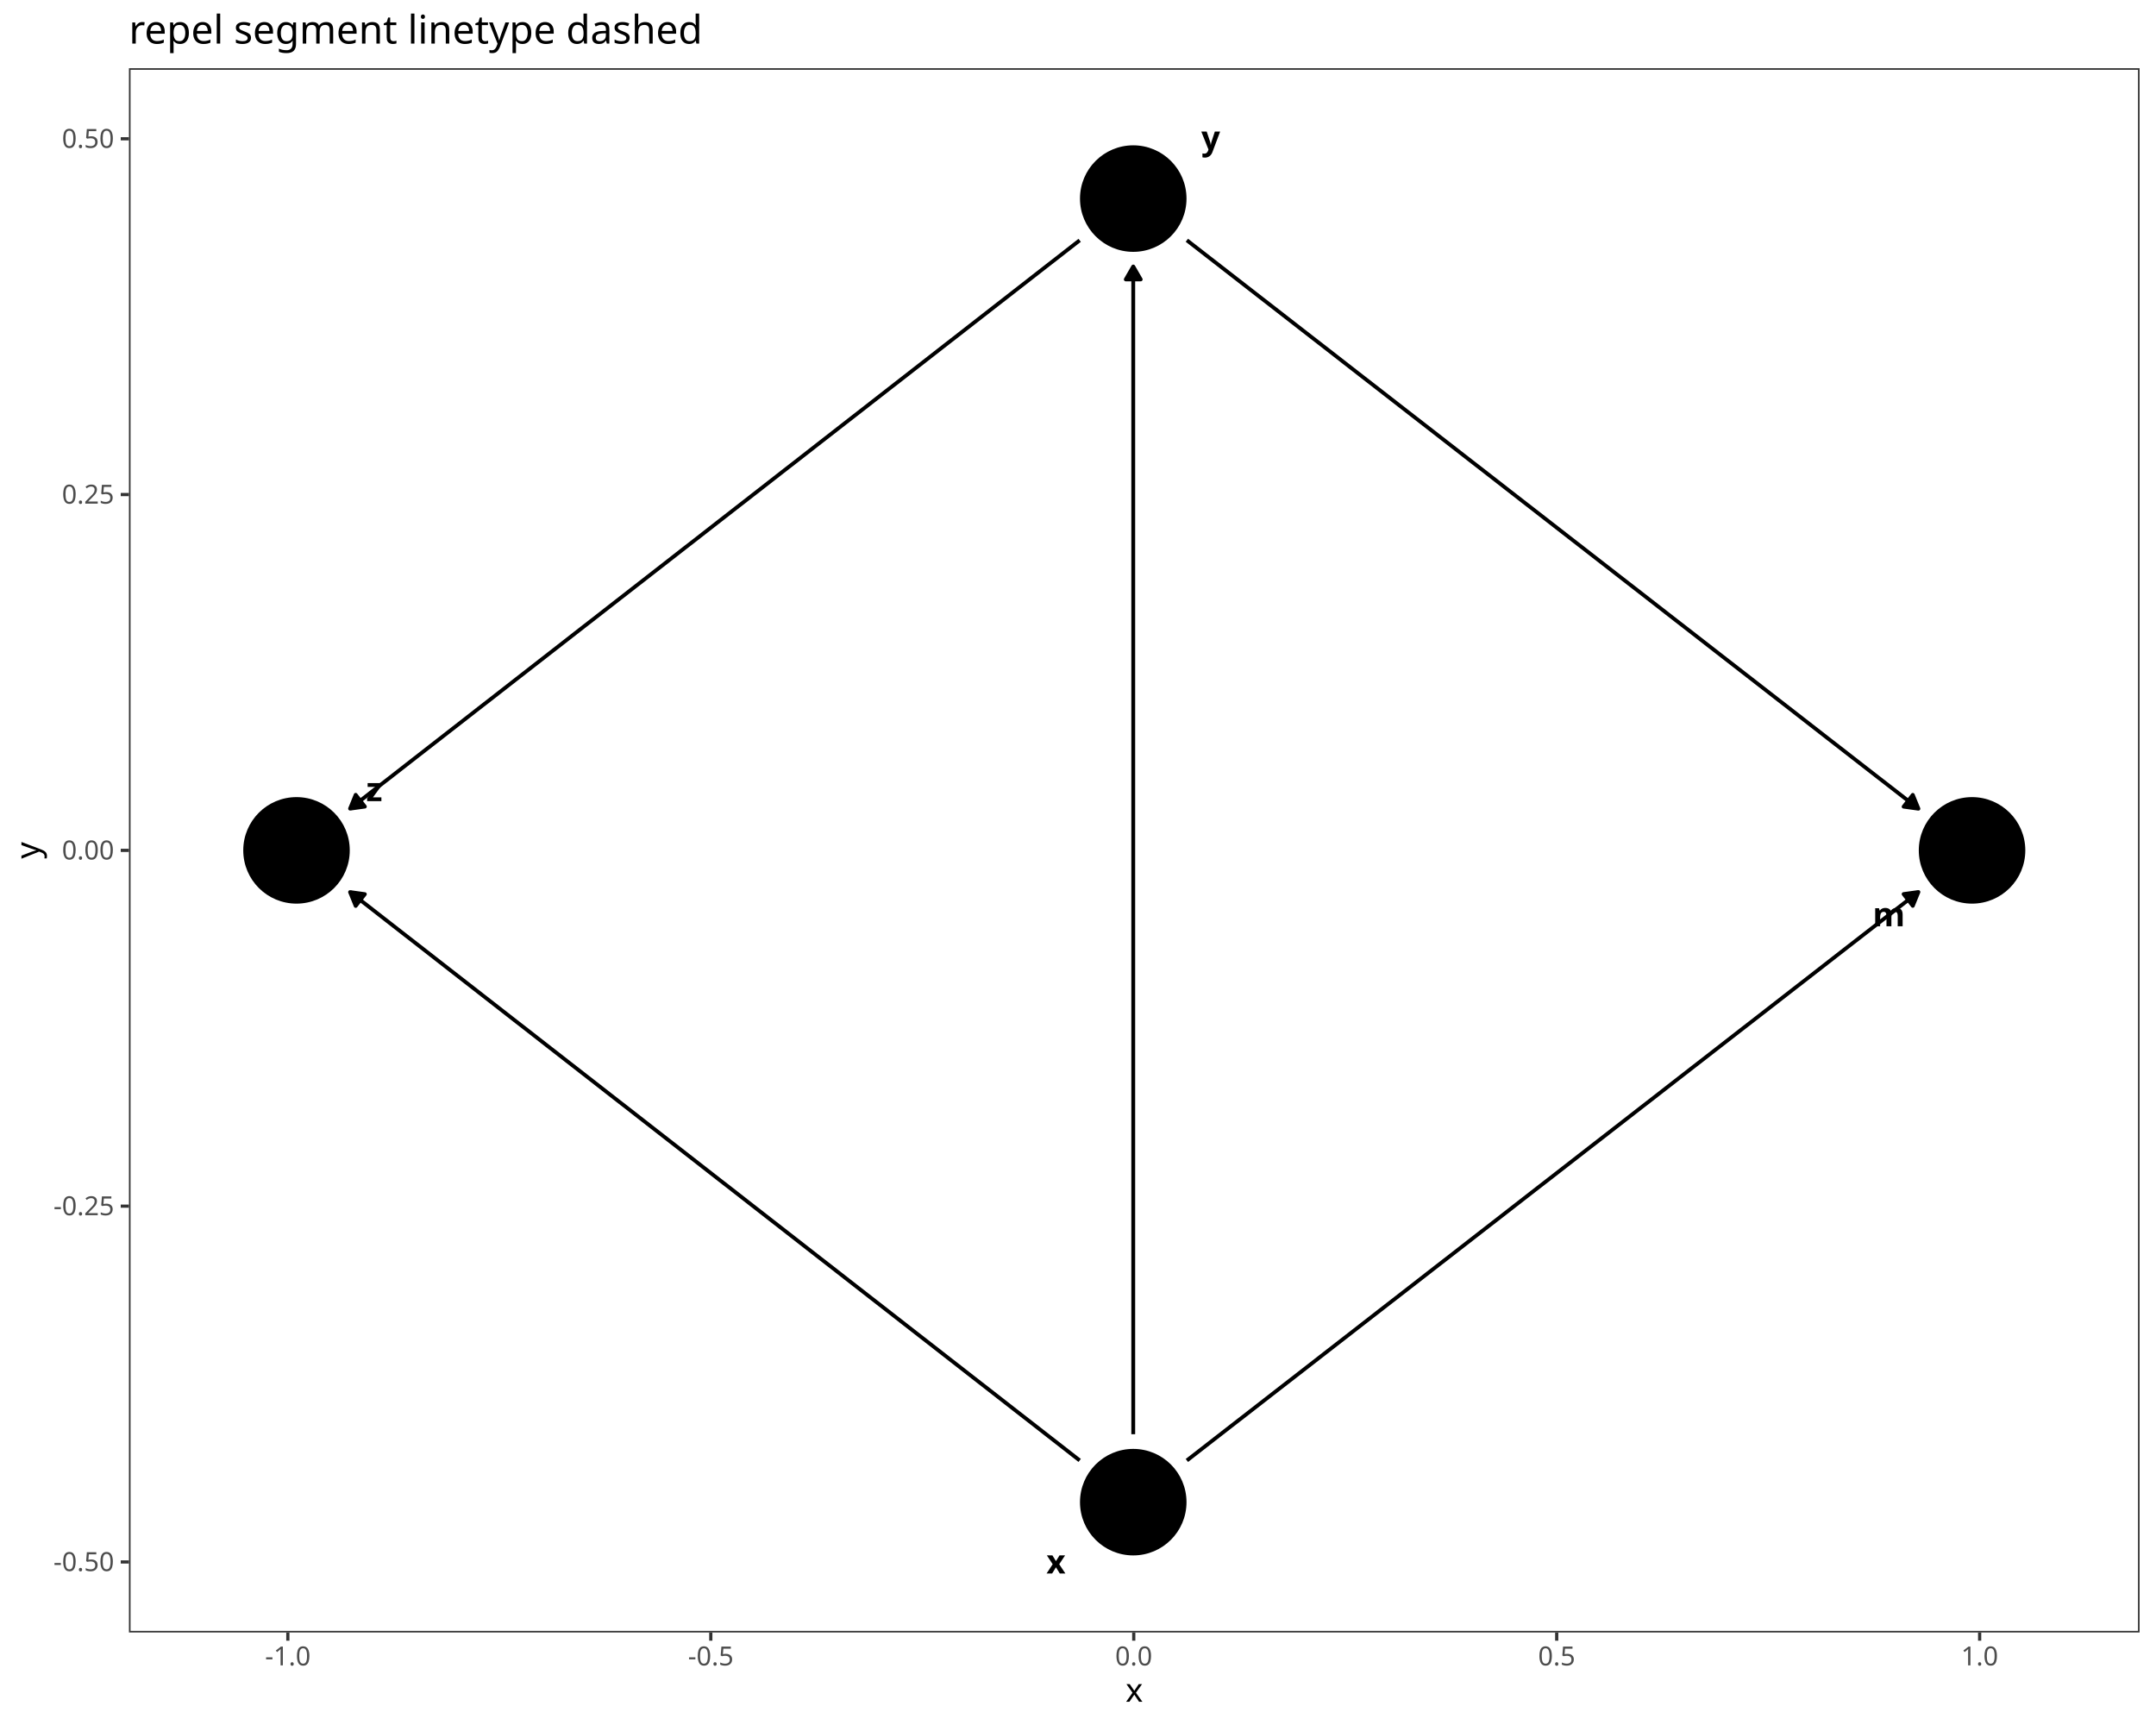
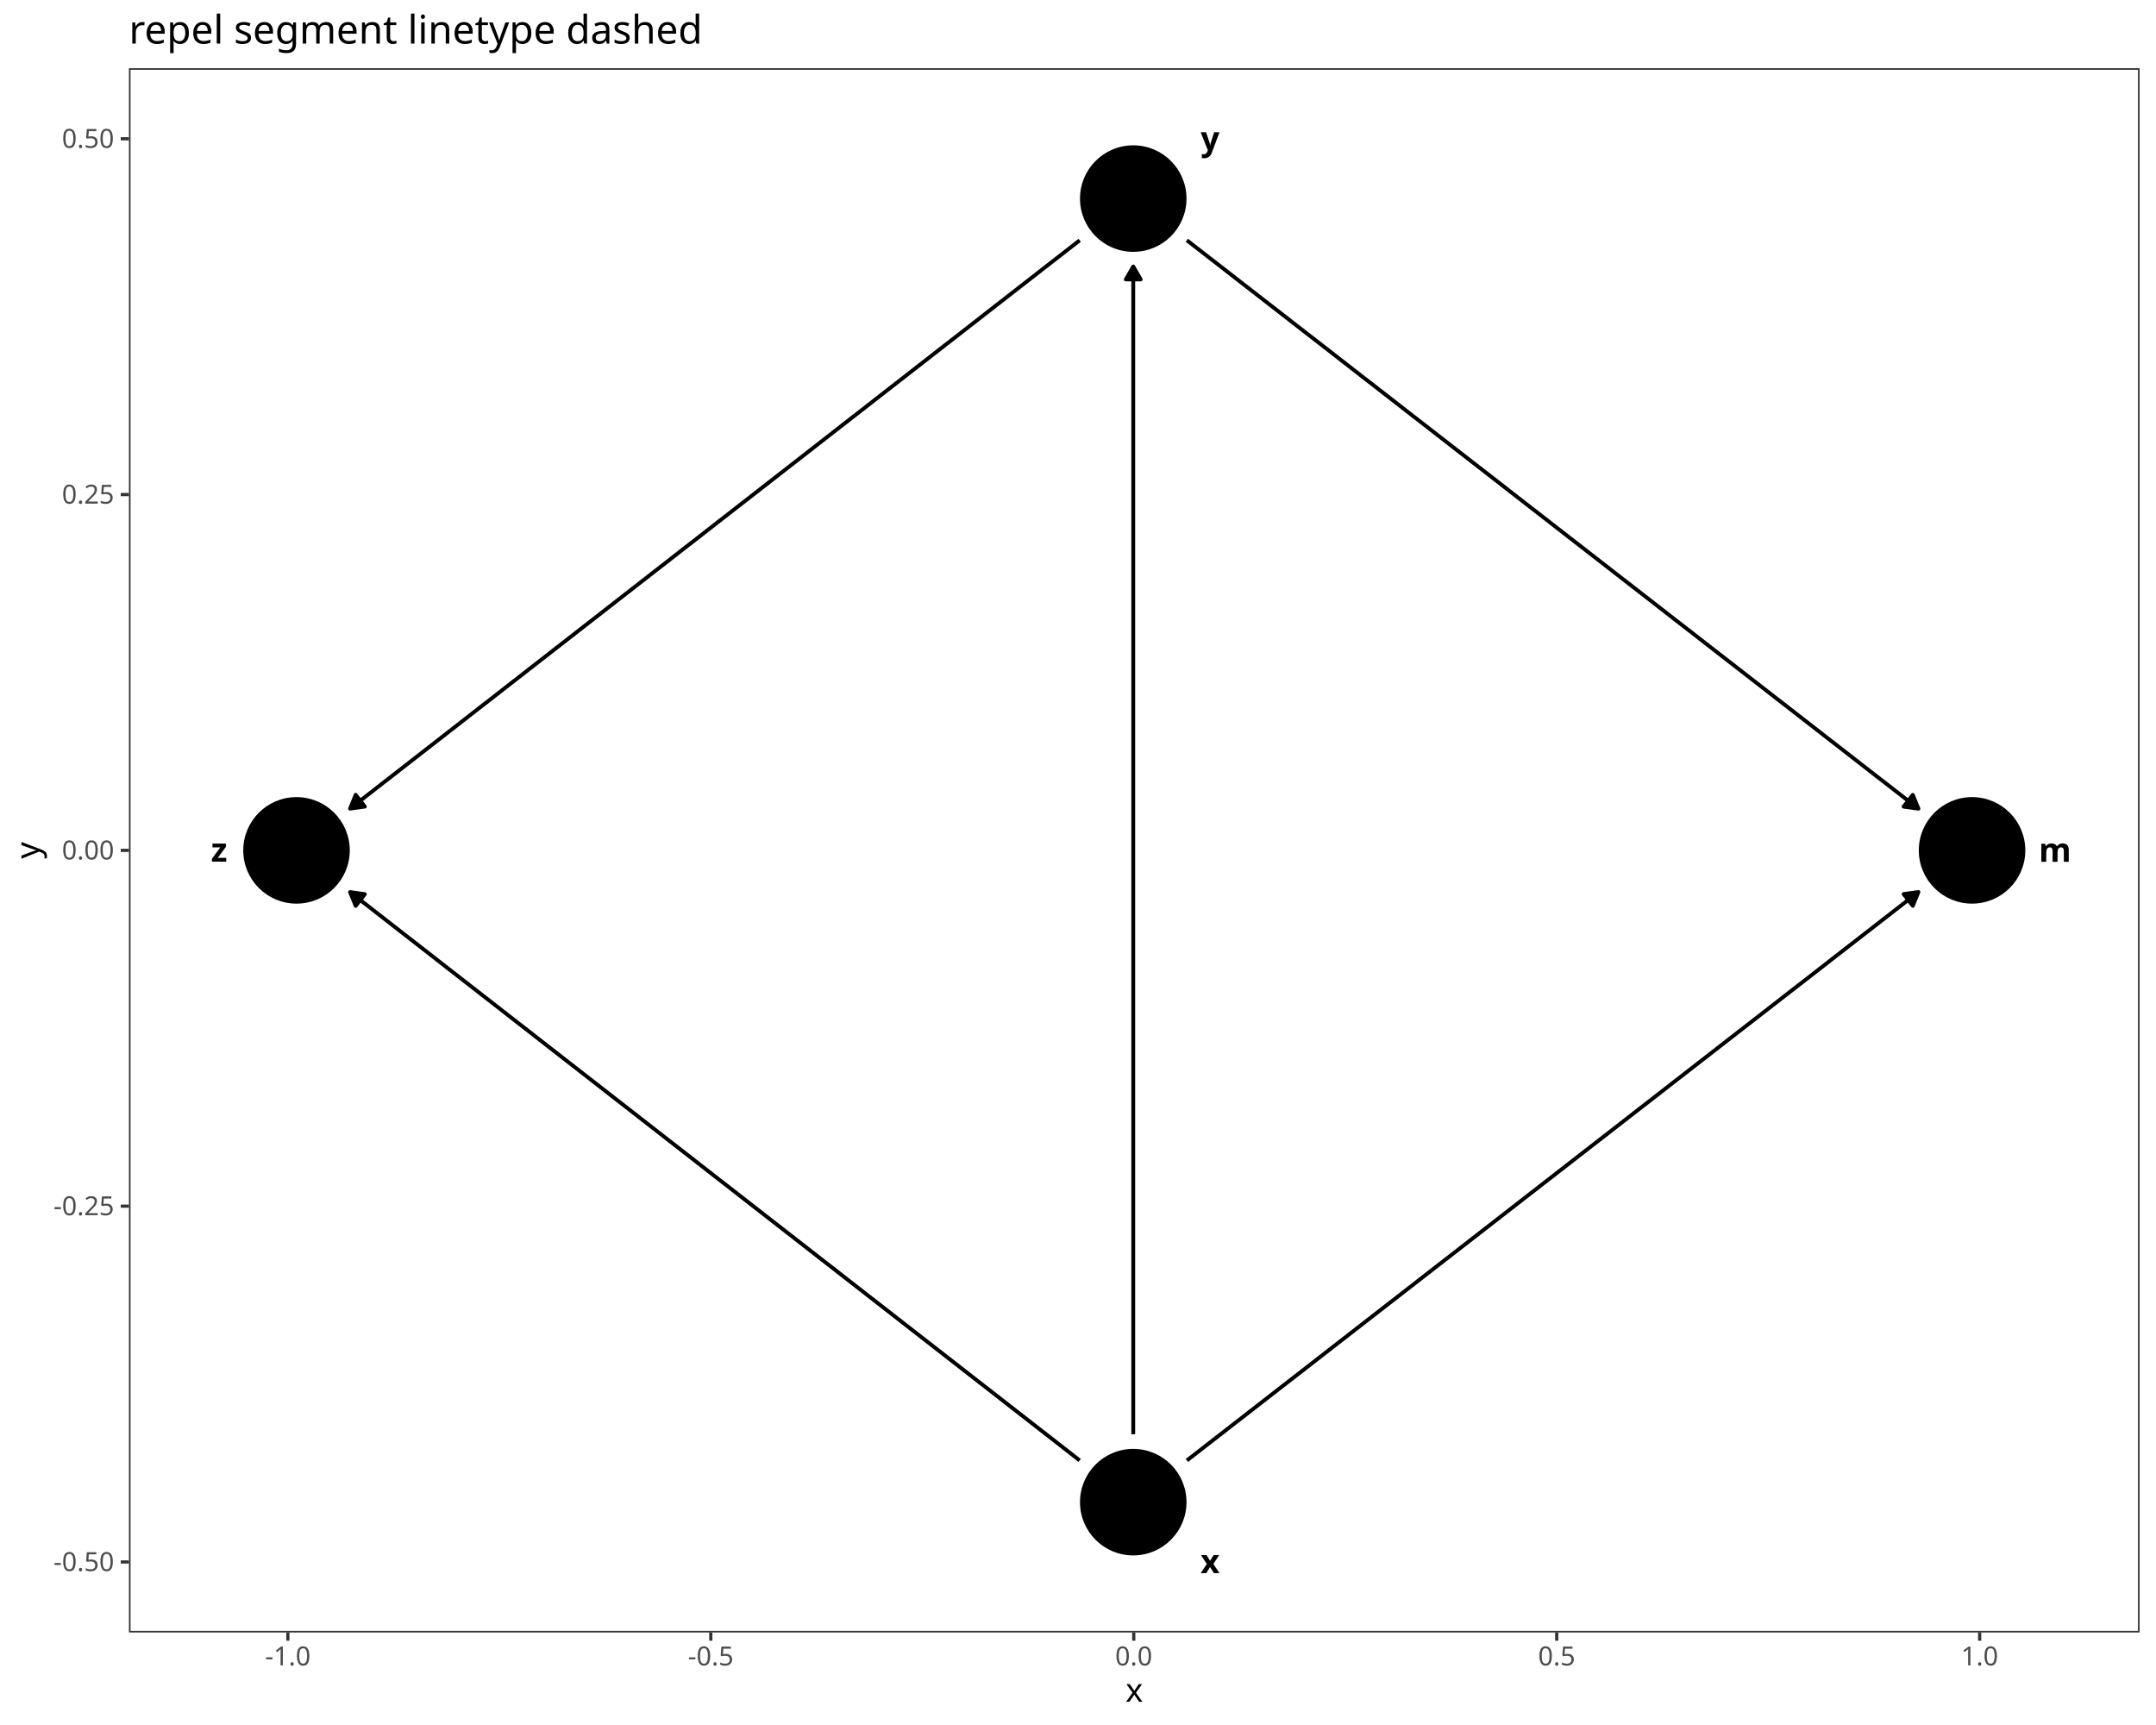
<svg xmlns="http://www.w3.org/2000/svg" class="svglite" data-engine-version="2.0" width="720.00pt" height="576.00pt" viewBox="0 0 720.00 576.00">
  <defs>
    <style type="text/css">
    .svglite line, .svglite polyline, .svglite polygon, .svglite path, .svglite rect, .svglite circle {
      fill: none;
      stroke: #000000;
      stroke-linecap: round;
      stroke-linejoin: round;
      stroke-miterlimit: 10.00;
    }
  </style>
  </defs>
  <rect width="100%" height="100%" style="stroke: none; fill: #FFFFFF;" />
  <defs>
    <clipPath id="cpMC4wMHw3MjAuMDB8MC4wMHw1NzYuMDA=">
      <rect x="0.00" y="0.00" width="720.00" height="576.00" />
    </clipPath>
  </defs>
  <g clip-path="url(#cpMC4wMHw3MjAuMDB8MC4wMHw1NzYuMDA=)">
    <rect x="0.00" y="0.00" width="720.00" height="576.00" style="stroke-width: 1.07; stroke: #FFFFFF; fill: #FFFFFF;" />
  </g>
  <defs>
    <clipPath id="cpNDMuMDZ8NzE0LjUyfDIyLjc4fDU0NS4xMQ==">
      <rect x="43.06" y="22.78" width="671.46" height="522.33" />
    </clipPath>
  </defs>
  <g clip-path="url(#cpNDMuMDZ8NzE0LjUyfDIyLjc4fDU0NS4xMQ==)">
    <rect x="43.06" y="22.78" width="671.46" height="522.33" style="stroke-width: 1.07; stroke: none; fill: #FFFFFF;" />
    <polyline points="396.36,487.67 398.25,486.20 401.08,484.00 403.91,481.80 406.74,479.60 409.57,477.40 412.40,475.20 415.23,473.01 418.06,470.81 420.89,468.61 423.72,466.41 426.55,464.21 429.38,462.01 432.21,459.82 435.04,457.62 437.87,455.42 440.70,453.22 443.53,451.02 446.36,448.82 449.18,446.63 452.01,444.43 454.84,442.23 457.67,440.03 460.50,437.83 463.33,435.63 466.16,433.44 468.99,431.24 471.82,429.04 474.65,426.84 477.48,424.64 480.31,422.44 483.14,420.25 485.97,418.05 488.80,415.85 491.63,413.65 494.46,411.45 497.29,409.25 500.12,407.06 502.94,404.86 505.77,402.66 508.60,400.46 511.43,398.26 514.26,396.06 517.09,393.87 519.92,391.67 522.75,389.47 525.58,387.27 528.41,385.07 531.24,382.87 534.07,380.68 536.90,378.48 539.73,376.28 542.56,374.08 545.39,371.88 548.22,369.68 551.05,367.49 553.88,365.29 556.70,363.09 559.53,360.89 562.36,358.69 565.19,356.49 568.02,354.30 570.85,352.10 573.68,349.90 576.51,347.70 579.34,345.50 582.17,343.30 585.00,341.11 587.83,338.91 590.66,336.71 593.49,334.51 596.32,332.31 599.15,330.11 601.98,327.92 604.81,325.72 607.64,323.52 610.46,321.32 613.29,319.12 616.12,316.92 618.95,314.72 621.78,312.53 624.61,310.33 627.44,308.13 630.27,305.93 633.10,303.73 635.93,301.53 638.76,299.34 640.66,297.86 " style="stroke-width: 1.28; stroke-linecap: butt;" />
    <polygon points="638.78,302.47 640.66,297.86 635.72,298.54 " style="stroke-width: 1.28; stroke-linecap: butt; fill: #000000;" />
    <polyline points="378.45,478.91 378.45,475.20 378.45,470.81 378.45,466.41 378.45,462.01 378.45,457.62 378.45,453.22 378.45,448.82 378.45,444.43 378.45,440.03 378.45,435.63 378.45,431.24 378.45,426.84 378.45,422.44 378.45,418.05 378.45,413.65 378.45,409.25 378.45,404.86 378.45,400.46 378.45,396.06 378.45,391.67 378.45,387.27 378.45,382.87 378.45,378.48 378.45,374.08 378.45,369.68 378.45,365.29 378.45,360.89 378.45,356.49 378.45,352.10 378.45,347.70 378.45,343.30 378.45,338.91 378.45,334.51 378.45,330.11 378.45,325.72 378.45,321.32 378.45,316.92 378.45,312.53 378.45,308.13 378.45,303.73 378.45,299.34 378.45,294.94 378.45,290.54 378.45,286.15 378.45,281.75 378.45,277.35 378.45,272.96 378.45,268.56 378.45,264.16 378.45,259.77 378.45,255.37 378.45,250.97 378.45,246.58 378.45,242.18 378.45,237.78 378.45,233.39 378.45,228.99 378.45,224.59 378.45,220.20 378.45,215.80 378.45,211.40 378.45,207.01 378.45,202.61 378.45,198.21 378.45,193.82 378.45,189.42 378.45,185.02 378.45,180.63 378.45,176.23 378.45,171.83 378.45,167.44 378.45,163.04 378.45,158.64 378.45,154.25 378.45,149.85 378.45,145.45 378.45,141.05 378.45,136.66 378.45,132.26 378.45,127.86 378.45,123.47 378.45,119.07 378.45,114.67 378.45,110.28 378.45,105.88 378.45,101.48 378.45,97.09 378.45,92.69 378.45,88.99 " style="stroke-width: 1.28; stroke-linecap: butt;" />
    <polygon points="380.94,93.30 378.45,88.99 375.96,93.30 " style="stroke-width: 1.28; stroke-linecap: butt; fill: #000000;" />
    <polyline points="360.56,487.65 358.69,486.20 355.87,484.00 353.05,481.80 350.22,479.60 347.40,477.40 344.58,475.20 341.76,473.01 338.93,470.81 336.11,468.61 333.29,466.41 330.47,464.21 327.64,462.01 324.82,459.82 322.00,457.62 319.18,455.42 316.35,453.22 313.53,451.02 310.71,448.82 307.89,446.63 305.06,444.43 302.24,442.23 299.42,440.03 296.59,437.83 293.77,435.63 290.95,433.44 288.13,431.24 285.30,429.04 282.48,426.84 279.66,424.64 276.84,422.44 274.01,420.25 271.19,418.05 268.37,415.85 265.55,413.65 262.72,411.45 259.90,409.25 257.08,407.06 254.26,404.86 251.43,402.66 248.61,400.46 245.79,398.26 242.97,396.06 240.14,393.87 237.32,391.67 234.50,389.47 231.68,387.27 228.85,385.07 226.03,382.87 223.21,380.68 220.39,378.48 217.56,376.28 214.74,374.08 211.92,371.88 209.10,369.68 206.27,367.49 203.45,365.29 200.63,363.09 197.81,360.89 194.98,358.69 192.16,356.49 189.34,354.30 186.52,352.10 183.69,349.90 180.87,347.70 178.05,345.50 175.23,343.30 172.40,341.11 169.58,338.91 166.76,336.71 163.94,334.51 161.11,332.31 158.29,330.11 155.47,327.92 152.65,325.72 149.82,323.52 147.00,321.32 144.18,319.12 141.36,316.92 138.53,314.72 135.71,312.53 132.89,310.33 130.07,308.13 127.24,305.93 124.42,303.73 121.60,301.53 118.78,299.34 116.91,297.88 " style="stroke-width: 1.28; stroke-linecap: butt;" />
    <polygon points="121.84,298.57 116.91,297.88 118.78,302.50 " style="stroke-width: 1.28; stroke-linecap: butt; fill: #000000;" />
    <polyline points="396.36,80.22 398.25,81.70 401.08,83.90 403.91,86.10 406.74,88.29 409.57,90.49 412.40,92.69 415.23,94.89 418.06,97.09 420.89,99.29 423.72,101.48 426.55,103.68 429.38,105.88 432.21,108.08 435.04,110.28 437.87,112.48 440.70,114.67 443.53,116.87 446.36,119.07 449.18,121.27 452.01,123.47 454.84,125.67 457.67,127.86 460.50,130.06 463.33,132.26 466.16,134.46 468.99,136.66 471.82,138.86 474.65,141.05 477.48,143.25 480.31,145.45 483.14,147.65 485.97,149.85 488.80,152.05 491.63,154.25 494.46,156.44 497.29,158.64 500.12,160.84 502.94,163.04 505.77,165.24 508.60,167.44 511.43,169.63 514.26,171.83 517.09,174.03 519.92,176.23 522.75,178.43 525.58,180.63 528.41,182.82 531.24,185.02 534.07,187.22 536.90,189.42 539.73,191.62 542.56,193.82 545.39,196.01 548.22,198.21 551.05,200.41 553.88,202.61 556.70,204.81 559.53,207.01 562.36,209.20 565.19,211.40 568.02,213.60 570.85,215.80 573.68,218.00 576.51,220.20 579.34,222.39 582.17,224.59 585.00,226.79 587.83,228.99 590.66,231.19 593.49,233.39 596.32,235.58 599.15,237.78 601.98,239.98 604.81,242.18 607.64,244.38 610.46,246.58 613.29,248.77 616.12,250.97 618.95,253.17 621.78,255.37 624.61,257.57 627.44,259.77 630.27,261.96 633.10,264.16 635.93,266.36 638.76,268.56 640.66,270.03 " style="stroke-width: 1.28; stroke-linecap: butt;" />
    <polygon points="635.72,269.35 640.66,270.03 638.78,265.42 " style="stroke-width: 1.28; stroke-linecap: butt; fill: #000000;" />
    <polyline points="360.56,80.25 358.69,81.70 355.87,83.90 353.05,86.10 350.22,88.29 347.40,90.49 344.58,92.69 341.76,94.89 338.93,97.09 336.11,99.29 333.29,101.48 330.47,103.68 327.64,105.88 324.82,108.08 322.00,110.28 319.18,112.48 316.35,114.67 313.53,116.87 310.71,119.07 307.89,121.27 305.06,123.47 302.24,125.67 299.42,127.86 296.59,130.06 293.77,132.26 290.95,134.46 288.13,136.66 285.30,138.86 282.48,141.05 279.66,143.25 276.84,145.45 274.01,147.65 271.19,149.85 268.37,152.05 265.55,154.25 262.72,156.44 259.90,158.64 257.08,160.84 254.26,163.04 251.43,165.24 248.61,167.44 245.79,169.63 242.97,171.83 240.14,174.03 237.32,176.23 234.50,178.43 231.68,180.63 228.85,182.82 226.03,185.02 223.21,187.22 220.39,189.42 217.56,191.62 214.74,193.82 211.92,196.01 209.10,198.21 206.27,200.41 203.45,202.61 200.63,204.81 197.81,207.01 194.98,209.20 192.16,211.40 189.34,213.60 186.52,215.80 183.69,218.00 180.87,220.20 178.05,222.39 175.23,224.59 172.40,226.79 169.58,228.99 166.76,231.19 163.94,233.39 161.11,235.58 158.29,237.78 155.47,239.98 152.65,242.18 149.82,244.38 147.00,246.58 144.18,248.77 141.36,250.97 138.53,253.17 135.71,255.37 132.89,257.57 130.07,259.77 127.24,261.96 124.42,264.16 121.60,266.36 118.78,268.56 116.91,270.01 " style="stroke-width: 1.28; stroke-linecap: butt;" />
    <polygon points="118.78,265.40 116.91,270.01 121.84,269.33 " style="stroke-width: 1.28; stroke-linecap: butt; fill: #000000;" />
    <circle cx="658.57" cy="283.95" r="17.43" style="stroke-width: 0.71; fill: #000000;" />
    <circle cx="378.45" cy="501.59" r="17.43" style="stroke-width: 0.71; fill: #000000;" />
    <circle cx="378.45" cy="66.31" r="17.43" style="stroke-width: 0.71; fill: #000000;" />
    <circle cx="99.02" cy="283.95" r="17.43" style="stroke-width: 0.71; fill: #000000;" />
-     <text x="630.79" y="309.30" text-anchor="middle" style="font-size: 11.04px; font-weight: bold; font-family: sans;" textLength="9.20px" lengthAdjust="spacingAndGlyphs">m</text>
-     <text x="352.64" y="525.40" text-anchor="middle" style="font-size: 11.04px; font-weight: bold; font-family: sans;" textLength="5.52px" lengthAdjust="spacingAndGlyphs">x</text>
-     <text x="404.32" y="49.97" text-anchor="middle" style="font-size: 11.04px; font-weight: bold; font-family: sans;" textLength="5.52px" lengthAdjust="spacingAndGlyphs">y</text>
-     <text x="125.00" y="267.51" text-anchor="middle" style="font-size: 11.04px; font-weight: bold; font-family: sans;" textLength="5.52px" lengthAdjust="spacingAndGlyphs">z</text>
+     <text x="686.27" y="287.77" text-anchor="middle" style="font-size: 11.04px; font-weight: bold; font-family: sans;" textLength="9.20px" lengthAdjust="spacingAndGlyphs">m</text>
+     <text x="404.11" y="525.30" text-anchor="middle" style="font-size: 11.04px; font-weight: bold; font-family: sans;" textLength="5.52px" lengthAdjust="spacingAndGlyphs">x</text>
+     <text x="404.11" y="50.19" text-anchor="middle" style="font-size: 11.04px; font-weight: bold; font-family: sans;" textLength="5.52px" lengthAdjust="spacingAndGlyphs">y</text>
+     <text x="73.18" y="287.72" text-anchor="middle" style="font-size: 11.04px; font-weight: bold; font-family: sans;" textLength="5.52px" lengthAdjust="spacingAndGlyphs">z</text>
    <rect x="43.06" y="22.78" width="671.46" height="522.33" style="stroke-width: 1.07; stroke: #333333;" />
  </g>
  <g clip-path="url(#cpMC4wMHw3MjAuMDB8MC4wMHw1NzYuMDA=)">
    <text x="38.13" y="524.59" text-anchor="end" style="font-size: 8.80px; fill: #4D4D4D; font-family: sans;" textLength="20.06px" lengthAdjust="spacingAndGlyphs">-0.50</text>
    <text x="38.13" y="405.78" text-anchor="end" style="font-size: 8.80px; fill: #4D4D4D; font-family: sans;" textLength="20.06px" lengthAdjust="spacingAndGlyphs">-0.25</text>
    <text x="38.13" y="286.98" text-anchor="end" style="font-size: 8.80px; fill: #4D4D4D; font-family: sans;" textLength="17.13px" lengthAdjust="spacingAndGlyphs">0.00</text>
    <text x="38.13" y="168.17" text-anchor="end" style="font-size: 8.80px; fill: #4D4D4D; font-family: sans;" textLength="17.13px" lengthAdjust="spacingAndGlyphs">0.25</text>
    <text x="38.13" y="49.37" text-anchor="end" style="font-size: 8.80px; fill: #4D4D4D; font-family: sans;" textLength="17.13px" lengthAdjust="spacingAndGlyphs">0.50</text>
    <polyline points="40.32,521.56 43.06,521.56 " style="stroke-width: 1.07; stroke: #333333; stroke-linecap: butt;" />
    <polyline points="40.32,402.75 43.06,402.75 " style="stroke-width: 1.07; stroke: #333333; stroke-linecap: butt;" />
    <polyline points="40.32,283.95 43.06,283.95 " style="stroke-width: 1.07; stroke: #333333; stroke-linecap: butt;" />
    <polyline points="40.32,165.14 43.06,165.14 " style="stroke-width: 1.07; stroke: #333333; stroke-linecap: butt;" />
    <polyline points="40.32,46.34 43.06,46.34 " style="stroke-width: 1.07; stroke: #333333; stroke-linecap: butt;" />
    <polyline points="96.13,547.85 96.13,545.11 " style="stroke-width: 1.07; stroke: #333333; stroke-linecap: butt;" />
    <polyline points="237.37,547.85 237.37,545.11 " style="stroke-width: 1.07; stroke: #333333; stroke-linecap: butt;" />
    <polyline points="378.62,547.85 378.62,545.11 " style="stroke-width: 1.07; stroke: #333333; stroke-linecap: butt;" />
    <polyline points="519.87,547.85 519.87,545.11 " style="stroke-width: 1.07; stroke: #333333; stroke-linecap: butt;" />
    <polyline points="661.11,547.85 661.11,545.11 " style="stroke-width: 1.07; stroke: #333333; stroke-linecap: butt;" />
    <text x="96.13" y="556.10" text-anchor="middle" style="font-size: 8.80px; fill: #4D4D4D; font-family: sans;" textLength="15.16px" lengthAdjust="spacingAndGlyphs">-1.0</text>
    <text x="237.37" y="556.10" text-anchor="middle" style="font-size: 8.80px; fill: #4D4D4D; font-family: sans;" textLength="15.16px" lengthAdjust="spacingAndGlyphs">-0.5</text>
    <text x="378.62" y="556.10" text-anchor="middle" style="font-size: 8.80px; fill: #4D4D4D; font-family: sans;" textLength="12.23px" lengthAdjust="spacingAndGlyphs">0.0</text>
    <text x="519.87" y="556.10" text-anchor="middle" style="font-size: 8.80px; fill: #4D4D4D; font-family: sans;" textLength="12.23px" lengthAdjust="spacingAndGlyphs">0.5</text>
    <text x="661.11" y="556.10" text-anchor="middle" style="font-size: 8.80px; fill: #4D4D4D; font-family: sans;" textLength="12.23px" lengthAdjust="spacingAndGlyphs">1.0</text>
    <text x="378.79" y="568.24" text-anchor="middle" style="font-size: 11.00px; font-family: sans;" textLength="5.50px" lengthAdjust="spacingAndGlyphs">x</text>
    <text transform="translate(13.05,283.95) rotate(-90)" text-anchor="middle" style="font-size: 11.00px; font-family: sans;" textLength="5.50px" lengthAdjust="spacingAndGlyphs">y</text>
    <text x="43.06" y="14.56" style="font-size: 13.20px; font-family: sans;" textLength="179.81px" lengthAdjust="spacingAndGlyphs">repel segment linetype dashed</text>
  </g>
</svg>
